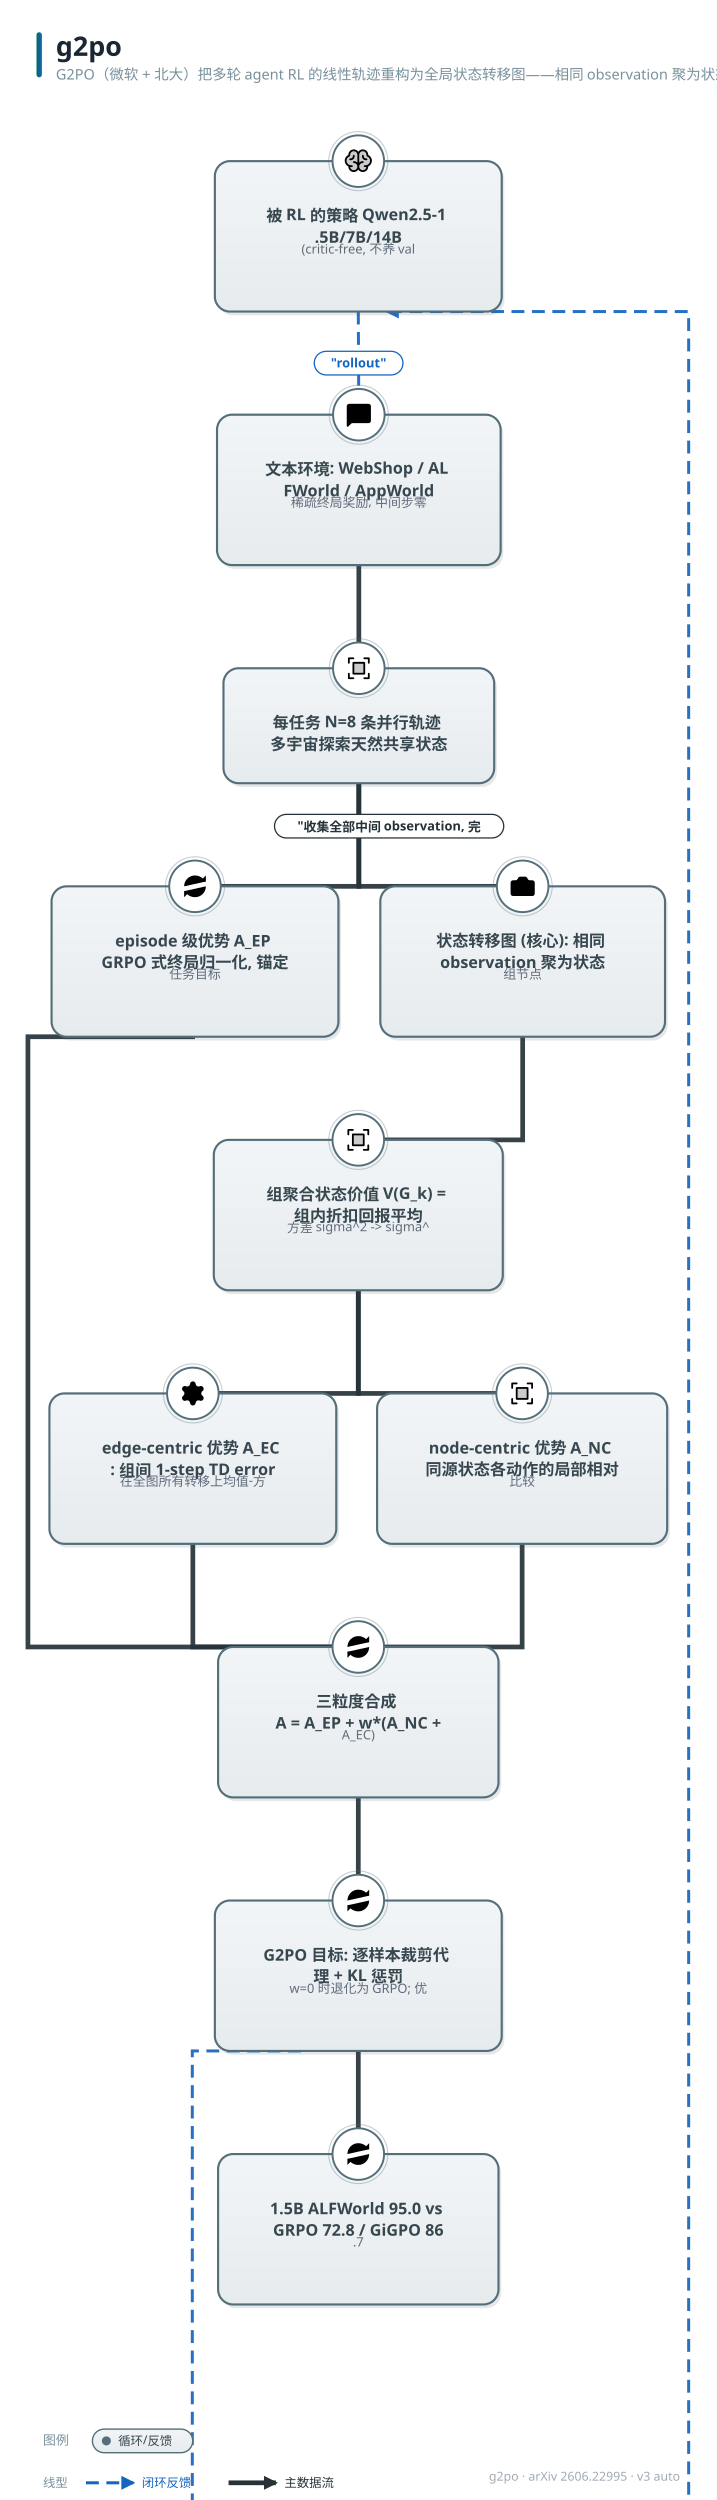
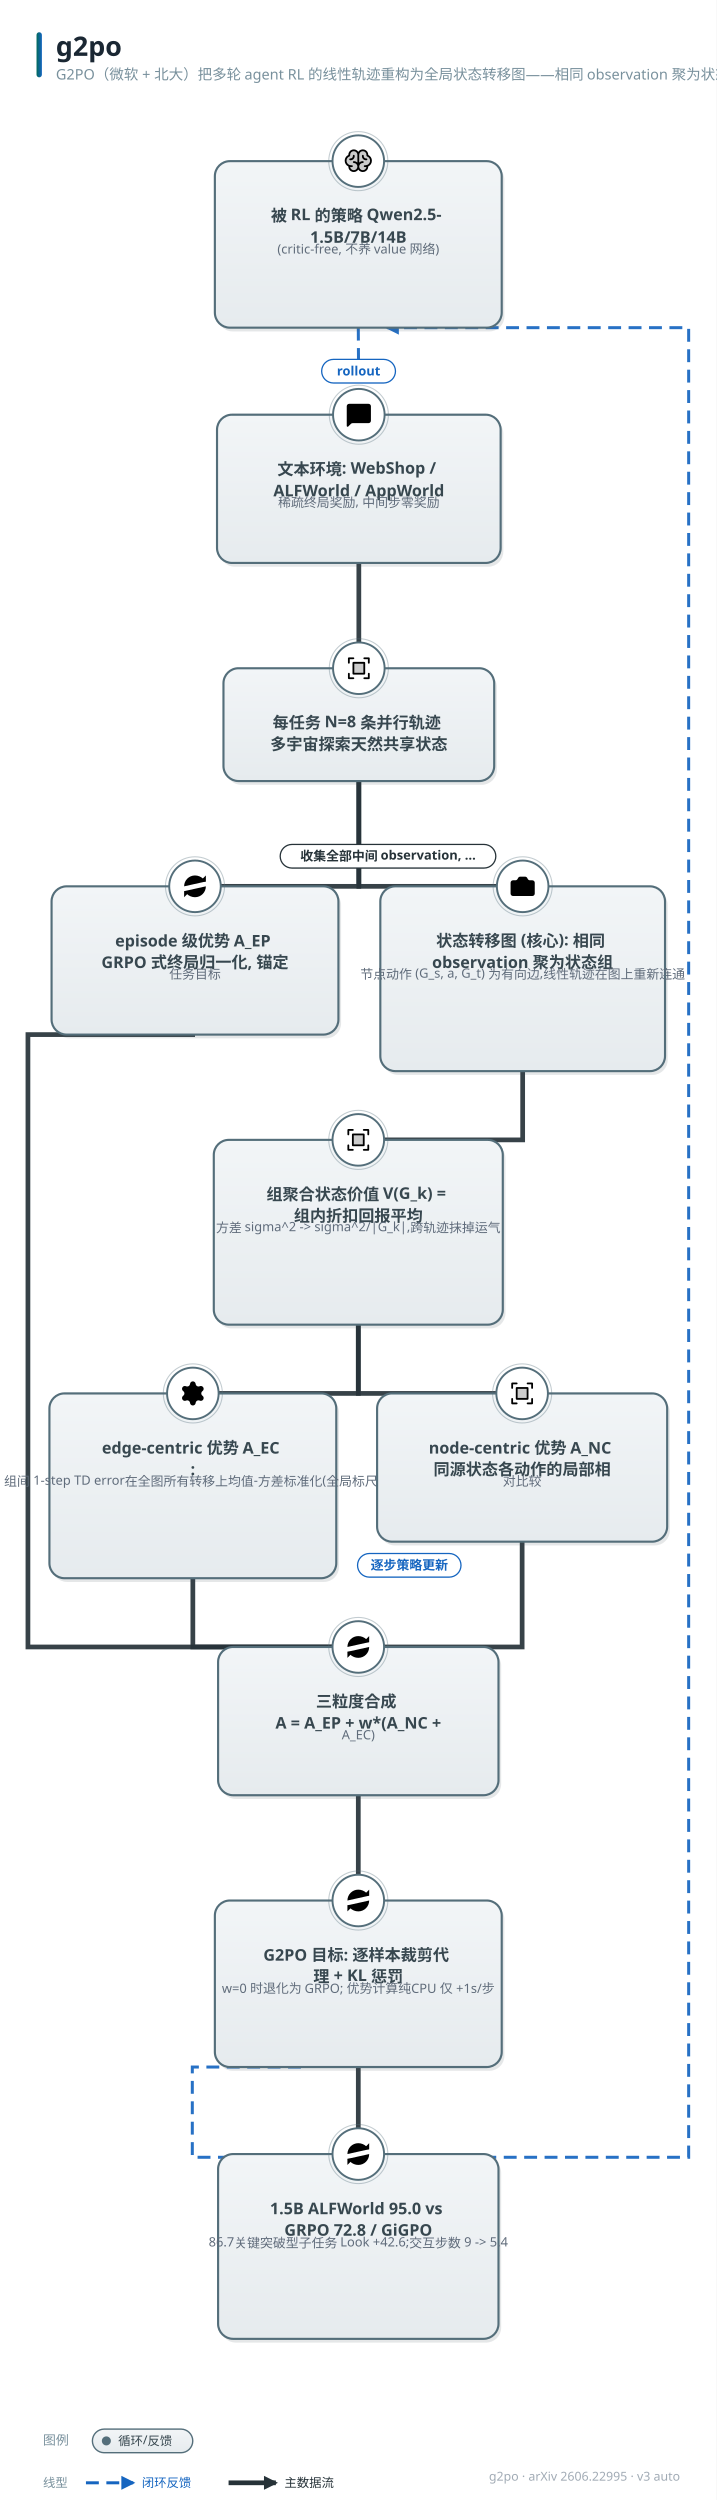
<svg xmlns="http://www.w3.org/2000/svg" width="667" height="2327" viewBox="0 0 667 2327" font-family="'PingFang SC','Hiragino Sans GB','Microsoft YaHei','Segoe UI',sans-serif">
  <style>text{font-family:'PingFang SC','Hiragino Sans GB','Microsoft YaHei','Segoe UI',sans-serif;} .lbl{font-weight:700;}</style>
  <defs>
    <linearGradient id="g-data" x1="0" y1="0" x2="0" y2="1">
      <stop offset="0" stop-color="#f1f9f1" />
      <stop offset="1" stop-color="#e2f0e2" />
    </linearGradient>
    <linearGradient id="g-frozen" x1="0" y1="0" x2="0" y2="1">
      <stop offset="0" stop-color="#f0f7fe" />
      <stop offset="1" stop-color="#dcecfb" />
    </linearGradient>
    <linearGradient id="g-train" x1="0" y1="0" x2="0" y2="1">
      <stop offset="0" stop-color="#fff6e8" />
      <stop offset="1" stop-color="#ffedd4" />
    </linearGradient>
    <linearGradient id="g-loss" x1="0" y1="0" x2="0" y2="1">
      <stop offset="0" stop-color="#fdf0f1" />
      <stop offset="1" stop-color="#f9e0e2" />
    </linearGradient>
    <linearGradient id="g-act" x1="0" y1="0" x2="0" y2="1">
      <stop offset="0" stop-color="#f8f1fb" />
      <stop offset="1" stop-color="#f0e4f7" />
    </linearGradient>
    <linearGradient id="g-loop" x1="0" y1="0" x2="0" y2="1">
      <stop offset="0" stop-color="#f2f5f7" />
      <stop offset="1" stop-color="#e6ebee" />
    </linearGradient>
    <linearGradient id="g-env" x1="0" y1="0" x2="0" y2="1">
      <stop offset="0" stop-color="#eef8f6" />
      <stop offset="1" stop-color="#dcf0ec" />
    </linearGradient>
    <linearGradient id="g-mem" x1="0" y1="0" x2="0" y2="1">
      <stop offset="0" stop-color="#fffef0" />
      <stop offset="1" stop-color="#fdf6d8" />
    </linearGradient>
    <linearGradient id="g-reward" x1="0" y1="0" x2="0" y2="1">
      <stop offset="0" stop-color="#fdf2f7" />
      <stop offset="1" stop-color="#f9e2ed" />
    </linearGradient>
    <linearGradient id="g-key" x1="0" y1="0" x2="0" y2="1">
      <stop offset="0" stop-color="#fffaf0" />
      <stop offset="1" stop-color="#fff1d6" />
    </linearGradient>
    <linearGradient id="g-title" x1="0" y1="0" x2="1" y2="0">
      <stop offset="0" stop-color="#00695c" />
      <stop offset="1" stop-color="#1565c0" />
    </linearGradient>
    <marker id="arr-main" viewBox="0 0 10 10" refX="8.5" refY="5" markerWidth="13" markerHeight="13" markerUnits="userSpaceOnUse" orient="auto-start-reverse">
      <path d="M0 0 L10 5 L0 10 z" fill="#546e7a" />
    </marker>
    <marker id="arr-thick" viewBox="0 0 10 10" refX="8.5" refY="5" markerWidth="13" markerHeight="13" markerUnits="userSpaceOnUse" orient="auto-start-reverse">
      <path d="M0 0 L10 5 L0 10 z" fill="#263238" />
    </marker>
    <marker id="arr-thin" viewBox="0 0 10 10" refX="8.5" refY="5" markerWidth="13" markerHeight="13" markerUnits="userSpaceOnUse" orient="auto-start-reverse">
      <path d="M0 0 L10 5 L0 10 z" fill="#9fb0bb" />
    </marker>
    <marker id="arr-fb" viewBox="0 0 10 10" refX="8.5" refY="5" markerWidth="13" markerHeight="13" markerUnits="userSpaceOnUse" orient="auto-start-reverse">
      <path d="M0 0 L10 5 L0 10 z" fill="#1565c0" />
    </marker>
    <marker id="arr-loss" viewBox="0 0 10 10" refX="8.5" refY="5" markerWidth="13" markerHeight="13" markerUnits="userSpaceOnUse" orient="auto-start-reverse">
      <path d="M0 0 L10 5 L0 10 z" fill="#c62828" />
    </marker>
  </defs>
  <rect width="667" height="2327" fill="#ffffff" />
  <rect x="34" y="30" width="5" height="42" rx="2.5" fill="url(#g-title)" />
  <text x="52" y="52" font-size="25" font-weight="800" fill="#1a2733">g2po</text>
  <text x="52" y="74" font-size="13.5" fill="#78909c">G2PO（微软 + 北大）把多轮 agent RL 的线性轨迹重构为全局状态转移图——相同 observation 聚为状态组节点、动作作为有向边——用 group-aggre</text>
  <text x="633" y="2309" font-size="11.5" fill="#a0aab4" text-anchor="end">g2po · arXiv 2606.22995 · v3 auto</text>
-   <path d="M 333.5 290.0 L 334.0 386.0" fill="none" stroke="#1565c0" stroke-width="2.8" stroke-dasharray="12 7" marker-end="url(#arr-fb)" opacity="0.92" />
-   <path d="M 334.0 526.0 L 334.0 622.0" fill="none" stroke="#263238" stroke-width="4.4" marker-end="url(#arr-thick)" opacity="0.92" />
-   <path d="M 334.0 729.0 L 334.0 825.0 L 486.5 825.0" fill="none" stroke="#263238" stroke-width="4.4" marker-end="url(#arr-thick)" opacity="0.92" />
-   <path d="M 486.5 965.0 L 486.5 1061.0 L 333.5 1061.0" fill="none" stroke="#263238" stroke-width="4.4" marker-end="url(#arr-thick)" opacity="0.92" />
-   <path d="M 333.5 1201.0 L 333.5 1297.0 L 179.5 1297.0" fill="none" stroke="#263238" stroke-width="4.4" marker-end="url(#arr-thick)" opacity="0.92" />
-   <path d="M 333.5 1201.0 L 333.5 1297.0 L 486.0 1297.0" fill="none" stroke="#263238" stroke-width="4.4" marker-end="url(#arr-thick)" opacity="0.92" />
-   <path d="M 334.0 729.0 L 334.0 825.0 L 181.5 825.0" fill="none" stroke="#263238" stroke-width="4.4" marker-end="url(#arr-thick)" opacity="0.92" />
-   <path d="M 179.5 1437.0 L 179.5 1533.0 L 333.5 1533.0" fill="none" stroke="#263238" stroke-width="4.4" marker-end="url(#arr-thick)" opacity="0.92" />
-   <path d="M 486.0 1437.0 L 486.0 1533.0 L 333.5 1533.0" fill="none" stroke="#263238" stroke-width="4.4" marker-end="url(#arr-thick)" opacity="0.92" />
-   <path d="M 181.5 965.0 L 26.0 965.0 L 26.0 1533.0 L 333.5 1533.0" fill="none" stroke="#263238" stroke-width="4.4" marker-end="url(#arr-thick)" opacity="0.92" />
-   <path d="M 333.5 1673.0 L 333.5 1769.0" fill="none" stroke="#263238" stroke-width="4.4" marker-end="url(#arr-thick)" opacity="0.92" />
-   <path d="M 280.1 1909.0 L 179.0 1909.0 L 179.0 3848.0 L 641.0 3848.0 L 641.0 290.0 L 360.2 290.0" fill="none" stroke="#1565c0" stroke-width="2.8" stroke-dasharray="12 7" marker-end="url(#arr-fb)" opacity="0.92" />
-   <path d="M 333.5 1909.0 L 333.5 2005.0" fill="none" stroke="#263238" stroke-width="4.4" marker-end="url(#arr-thick)" opacity="0.92" />
-   <rect x="202.5" y="153.5" width="267" height="140" rx="14" fill="#37474f" opacity="0.13" />
-   <rect x="200" y="150" width="267" height="140" rx="14" fill="url(#g-loop)" stroke="#546e7a" stroke-width="2.0" />
+   <path d="M 333.5 305.0 L 334.0 386.0" fill="none" stroke="#1565c0" stroke-width="2.8" stroke-dasharray="12 7" marker-end="url(#arr-fb)" opacity="0.92" />
+   <path d="M 334.0 524.0 L 334.0 622.0" fill="none" stroke="#263238" stroke-width="4.4" marker-end="url(#arr-thick)" opacity="0.92" />
+   <path d="M 334.0 727.0 L 334.0 825.0 L 486.5 825.0" fill="none" stroke="#263238" stroke-width="4.4" marker-end="url(#arr-thick)" opacity="0.92" />
+   <path d="M 486.5 997.0 L 486.5 1061.0 L 333.5 1061.0" fill="none" stroke="#263238" stroke-width="4.4" marker-end="url(#arr-thick)" opacity="0.92" />
+   <path d="M 333.5 1233.0 L 333.5 1297.0 L 179.5 1297.0" fill="none" stroke="#263238" stroke-width="4.4" marker-end="url(#arr-thick)" opacity="0.92" />
+   <path d="M 333.5 1233.0 L 333.5 1297.0 L 486.0 1297.0" fill="none" stroke="#263238" stroke-width="4.4" marker-end="url(#arr-thick)" opacity="0.92" />
+   <path d="M 334.0 727.0 L 334.0 825.0 L 181.5 825.0" fill="none" stroke="#263238" stroke-width="4.4" marker-end="url(#arr-thick)" opacity="0.92" />
+   <path d="M 179.5 1469.0 L 179.5 1533.0 L 333.5 1533.0" fill="none" stroke="#263238" stroke-width="4.4" marker-end="url(#arr-thick)" opacity="0.92" />
+   <path d="M 486.0 1435.0 L 486.0 1533.0 L 333.5 1533.0" fill="none" stroke="#263238" stroke-width="4.4" marker-end="url(#arr-thick)" opacity="0.92" />
+   <path d="M 181.5 963.0 L 26.0 963.0 L 26.0 1533.0 L 333.5 1533.0" fill="none" stroke="#263238" stroke-width="4.4" marker-end="url(#arr-thick)" opacity="0.92" />
+   <path d="M 333.5 1671.0 L 333.5 1769.0" fill="none" stroke="#263238" stroke-width="4.4" marker-end="url(#arr-thick)" opacity="0.92" />
+   <path d="M 280.1 1924.0 L 179.0 1924.0 L 179.0 2008.0 L 641.0 2008.0 L 641.0 305.0 L 360.2 305.0" fill="none" stroke="#1565c0" stroke-width="2.8" stroke-dasharray="12 7" marker-end="url(#arr-fb)" opacity="0.92" />
+   <path d="M 333.5 1924.0 L 333.5 2005.0" fill="none" stroke="#263238" stroke-width="4.4" marker-end="url(#arr-thick)" opacity="0.92" />
+   <rect x="202.5" y="153.5" width="267" height="155" rx="14" fill="#37474f" opacity="0.13" />
+   <rect x="200" y="150" width="267" height="155" rx="14" fill="url(#g-loop)" stroke="#546e7a" stroke-width="2.0" />
  <circle cx="333.5" cy="150" r="24" fill="#ffffff" stroke="#546e7a" stroke-width="1.8" />
  <circle cx="333.5" cy="150" r="27.5" fill="none" stroke="#546e7a" stroke-width="1" opacity="0.35" />
  <g transform="translate(320.0,136.5) scale(0.1055)">
    <path d="M240,124a48,48,0,0,1-32,45.27h0V176a40,40,0,0,1-80,0,40,40,0,0,1-80,0v-6.73h0a48,48,0,0,1,0-90.54V72a40,40,0,0,1,80,0,40,40,0,0,1,80,0v6.73A48,48,0,0,1,240,124Z" opacity="0.2" />
    <path d="M248,124a56.11,56.11,0,0,0-32-50.61V72a48,48,0,0,0-88-26.49A48,48,0,0,0,40,72v1.39a56,56,0,0,0,0,101.2V176a48,48,0,0,0,88,26.49A48,48,0,0,0,216,176v-1.41A56.09,56.09,0,0,0,248,124ZM88,208a32,32,0,0,1-31.81-28.56A55.87,55.87,0,0,0,64,180h8a8,8,0,0,0,0-16H64A40,40,0,0,1,50.67,86.27,8,8,0,0,0,56,78.73V72a32,32,0,0,1,64,0v68.26A47.8,47.8,0,0,0,88,128a8,8,0,0,0,0,16,32,32,0,0,1,0,64Zm104-44h-8a8,8,0,0,0,0,16h8a55.87,55.87,0,0,0,7.81-.56A32,32,0,1,1,168,144a8,8,0,0,0,0-16,47.8,47.8,0,0,0-32,12.26V72a32,32,0,0,1,64,0v6.73a8,8,0,0,0,5.33,7.54A40,40,0,0,1,192,164Zm16-52a8,8,0,0,1-8,8h-4a36,36,0,0,1-36-36V80a8,8,0,0,1,16,0v4a20,20,0,0,0,20,20h4A8,8,0,0,1,208,112ZM60,120H56a8,8,0,0,1,0-16h4A20,20,0,0,0,80,84V80a8,8,0,0,1,16,0v4A36,36,0,0,1,60,120Z" />
  </g>
  <text x="333.5" y="206" font-size="15" class="lbl" fill="#37474f" text-anchor="middle">
-     <tspan x="333.5" dy="0">被 RL 的策略 Qwen2.5-1</tspan>
-     <tspan x="333.5" dy="20">.5B/7B/14B</tspan>
-   </text>
-   <text x="333.5" y="236" font-size="12" fill="#5f6b7a" text-anchor="middle">(critic-free, 不养 val</text>
-   <rect x="204.5" y="389.5" width="264" height="140" rx="14" fill="#37474f" opacity="0.13" />
-   <rect x="202" y="386" width="264" height="140" rx="14" fill="url(#g-loop)" stroke="#546e7a" stroke-width="2.0" />
+     <tspan x="333.5" dy="0">被 RL 的策略 Qwen2.5-</tspan>
+     <tspan x="333.5" dy="20">1.5B/7B/14B</tspan>
+   </text>
+   <text x="333.5" y="236" font-size="12" fill="#5f6b7a" text-anchor="middle">(critic-free, 不养 value 网
+ 络)</text>
+   <rect x="204.5" y="389.5" width="264" height="138" rx="14" fill="#37474f" opacity="0.13" />
+   <rect x="202" y="386" width="264" height="138" rx="14" fill="url(#g-loop)" stroke="#546e7a" stroke-width="2.0" />
  <circle cx="334.0" cy="386" r="24" fill="#ffffff" stroke="#546e7a" stroke-width="1.8" />
  <circle cx="334.0" cy="386" r="27.5" fill="none" stroke="#546e7a" stroke-width="1" opacity="0.35" />
  <g transform="translate(320.5,372.5) scale(1.125)">
    <path d="M22 17a2 2 0 0 1-2 2H6.828a2 2 0 0 0-1.414.586l-2.202 2.202A.71.71 0 0 1 2 21.286V5a2 2 0 0 1 2-2h16a2 2 0 0 1 2 2z" />
  </g>
  <text x="334.0" y="442" font-size="15" class="lbl" fill="#37474f" text-anchor="middle">
-     <tspan x="334.0" dy="0">文本环境: WebShop / AL</tspan>
-     <tspan x="334.0" dy="20">FWorld / AppWorld</tspan>
-   </text>
-   <text x="334.0" y="472" font-size="12" fill="#5f6b7a" text-anchor="middle">稀疏终局奖励, 中间步零</text>
-   <rect x="210.5" y="625.5" width="252" height="107" rx="14" fill="#37474f" opacity="0.13" />
-   <rect x="208" y="622" width="252" height="107" rx="14" fill="url(#g-loop)" stroke="#546e7a" stroke-width="2.0" />
+     <tspan x="334.0" dy="0">文本环境: WebShop /</tspan>
+     <tspan x="334.0" dy="20">ALFWorld / AppWorld</tspan>
+   </text>
+   <text x="334.0" y="472" font-size="12" fill="#5f6b7a" text-anchor="middle">稀疏终局奖励, 中间步零奖励</text>
+   <rect x="210.5" y="625.5" width="252" height="105" rx="14" fill="#37474f" opacity="0.13" />
+   <rect x="208" y="622" width="252" height="105" rx="14" fill="url(#g-loop)" stroke="#546e7a" stroke-width="2.0" />
  <circle cx="334.0" cy="622" r="24" fill="#ffffff" stroke="#546e7a" stroke-width="1.8" />
  <circle cx="334.0" cy="622" r="27.5" fill="none" stroke="#546e7a" stroke-width="1" opacity="0.35" />
  <g transform="translate(320.5,608.5) scale(0.1055)">
    <path d="M176,80v96H80V80Z" opacity="0.2" />
    <path d="M224,40V80a8,8,0,0,1-16,0V48H176a8,8,0,0,1,0-16h40A8,8,0,0,1,224,40ZM80,208H48V176a8,8,0,0,0-16,0v40a8,8,0,0,0,8,8H80a8,8,0,0,0,0-16Zm136-40a8,8,0,0,0-8,8v32H176a8,8,0,0,0,0,16h40a8,8,0,0,0,8-8V176A8,8,0,0,0,216,168ZM40,88a8,8,0,0,0,8-8V48H80a8,8,0,0,0,0-16H40a8,8,0,0,0-8,8V80A8,8,0,0,0,40,88ZM80,72h96a8,8,0,0,1,8,8v96a8,8,0,0,1-8,8H80a8,8,0,0,1-8-8V80A8,8,0,0,1,80,72Zm8,96h80V88H88Z" />
  </g>
  <text x="334.0" y="678" font-size="15" class="lbl" fill="#37474f" text-anchor="middle">
    <tspan x="334.0" dy="0">每任务 N=8 条并行轨迹</tspan>
    <tspan x="334.0" dy="20">多宇宙探索天然共享状态</tspan>
  </text>
-   <rect x="356.5" y="828.5" width="265" height="140" rx="14" fill="#37474f" opacity="0.13" />
-   <rect x="354" y="825" width="265" height="140" rx="14" fill="url(#g-loop)" stroke="#546e7a" stroke-width="2.0" />
+   <rect x="356.5" y="828.5" width="265" height="172" rx="14" fill="#37474f" opacity="0.13" />
+   <rect x="354" y="825" width="265" height="172" rx="14" fill="url(#g-loop)" stroke="#546e7a" stroke-width="2.0" />
  <circle cx="486.5" cy="825" r="24" fill="#ffffff" stroke="#546e7a" stroke-width="1.8" />
  <circle cx="486.5" cy="825" r="27.5" fill="none" stroke="#546e7a" stroke-width="1" opacity="0.35" />
  <g transform="translate(473.0,811.5) scale(1.125)">
    <path d="M13.997 4a2 2 0 0 1 1.76 1.05l.486.9A2 2 0 0 0 18.003 7H20a2 2 0 0 1 2 2v9a2 2 0 0 1-2 2H4a2 2 0 0 1-2-2V9a2 2 0 0 1 2-2h1.997a2 2 0 0 0 1.759-1.048l.489-.904A2 2 0 0 1 10.004 4z" />
    <circle cx="12" cy="13" r="3" />
  </g>
  <text x="486.5" y="881" font-size="15" class="lbl" fill="#37474f" text-anchor="middle">
    <tspan x="486.5" dy="0">状态转移图 (核心): 相同</tspan>
-     <tspan x="486.5" dy="20"> observation 聚为状态</tspan>
-   </text>
-   <text x="486.5" y="911" font-size="12" fill="#5f6b7a" text-anchor="middle">组节点</text>
-   <rect x="201.5" y="1064.5" width="269" height="140" rx="14" fill="#37474f" opacity="0.13" />
-   <rect x="199" y="1061" width="269" height="140" rx="14" fill="url(#g-loop)" stroke="#546e7a" stroke-width="2.0" />
+     <tspan x="486.5" dy="20">observation 聚为状态组</tspan>
+   </text>
+   <text x="486.5" y="911" font-size="12" fill="#5f6b7a" text-anchor="middle">节点
+ 动作 (G_s, a, G_t) 为有向边,
+ 线性轨迹在图上重新连通</text>
+   <rect x="201.5" y="1064.5" width="269" height="172" rx="14" fill="#37474f" opacity="0.13" />
+   <rect x="199" y="1061" width="269" height="172" rx="14" fill="url(#g-loop)" stroke="#546e7a" stroke-width="2.0" />
  <circle cx="333.5" cy="1061" r="24" fill="#ffffff" stroke="#546e7a" stroke-width="1.8" />
  <circle cx="333.5" cy="1061" r="27.5" fill="none" stroke="#546e7a" stroke-width="1" opacity="0.35" />
  <g transform="translate(320.0,1047.5) scale(0.1055)">
    <path d="M176,80v96H80V80Z" opacity="0.2" />
    <path d="M224,40V80a8,8,0,0,1-16,0V48H176a8,8,0,0,1,0-16h40A8,8,0,0,1,224,40ZM80,208H48V176a8,8,0,0,0-16,0v40a8,8,0,0,0,8,8H80a8,8,0,0,0,0-16Zm136-40a8,8,0,0,0-8,8v32H176a8,8,0,0,0,0,16h40a8,8,0,0,0,8-8V176A8,8,0,0,0,216,168ZM40,88a8,8,0,0,0,8-8V48H80a8,8,0,0,0,0-16H40a8,8,0,0,0-8,8V80A8,8,0,0,0,40,88ZM80,72h96a8,8,0,0,1,8,8v96a8,8,0,0,1-8,8H80a8,8,0,0,1-8-8V80A8,8,0,0,1,80,72Zm8,96h80V88H88Z" />
  </g>
  <text x="333.5" y="1117" font-size="15" class="lbl" fill="#37474f" text-anchor="middle">
    <tspan x="333.5" dy="0">组聚合状态价值 V(G_k) =</tspan>
-     <tspan x="333.5" dy="20"> 组内折扣回报平均</tspan>
-   </text>
-   <text x="333.5" y="1147" font-size="12" fill="#5f6b7a" text-anchor="middle">方差 sigma^2 -&gt; sigma^</text>
-   <rect x="48.5" y="1300.5" width="267" height="140" rx="14" fill="#37474f" opacity="0.13" />
-   <rect x="46" y="1297" width="267" height="140" rx="14" fill="url(#g-loop)" stroke="#546e7a" stroke-width="2.0" />
+     <tspan x="333.5" dy="20">组内折扣回报平均</tspan>
+   </text>
+   <text x="333.5" y="1147" font-size="12" fill="#5f6b7a" text-anchor="middle">方差 sigma^2 -&gt; sigma^2/|G_k|
+ ,
+ 跨轨迹抹掉运气</text>
+   <rect x="48.5" y="1300.5" width="267" height="172" rx="14" fill="#37474f" opacity="0.13" />
+   <rect x="46" y="1297" width="267" height="172" rx="14" fill="url(#g-loop)" stroke="#546e7a" stroke-width="2.0" />
  <circle cx="179.5" cy="1297" r="24" fill="#ffffff" stroke="#546e7a" stroke-width="1.8" />
  <circle cx="179.5" cy="1297" r="27.5" fill="none" stroke="#546e7a" stroke-width="1" opacity="0.35" />
  <g transform="translate(166.0,1283.5) scale(1.125)">
    <path d="M9.671 4.136a2.34 2.34 0 0 1 4.659 0 2.34 2.34 0 0 0 3.319 1.915 2.34 2.34 0 0 1 2.33 4.033 2.34 2.34 0 0 0 0 3.831 2.34 2.34 0 0 1-2.33 4.033 2.34 2.34 0 0 0-3.319 1.915 2.34 2.34 0 0 1-4.659 0 2.34 2.34 0 0 0-3.32-1.915 2.34 2.34 0 0 1-2.33-4.033 2.34 2.34 0 0 0 0-3.831A2.34 2.34 0 0 1 6.35 6.051a2.34 2.34 0 0 0 3.319-1.915" />
    <circle cx="12" cy="12" r="3" />
  </g>
  <text x="179.5" y="1353" font-size="15" class="lbl" fill="#37474f" text-anchor="middle">
    <tspan x="179.5" dy="0">edge-centric 优势 A_EC</tspan>
-     <tspan x="179.5" dy="20">: 组间 1-step TD error</tspan>
-   </text>
-   <text x="179.5" y="1383" font-size="12" fill="#5f6b7a" text-anchor="middle">在全图所有转移上均值-方</text>
-   <rect x="353.5" y="1300.5" width="270" height="140" rx="14" fill="#37474f" opacity="0.13" />
-   <rect x="351" y="1297" width="270" height="140" rx="14" fill="url(#g-loop)" stroke="#546e7a" stroke-width="2.0" />
+     <tspan x="179.5" dy="20">:</tspan>
+   </text>
+   <text x="179.5" y="1383" font-size="12" fill="#5f6b7a" text-anchor="middle">组间 1-step TD error
+ 在全图所有转移上均值-方差标准化
+ (全局标尺)</text>
+   <rect x="353.5" y="1300.5" width="270" height="138" rx="14" fill="#37474f" opacity="0.13" />
+   <rect x="351" y="1297" width="270" height="138" rx="14" fill="url(#g-loop)" stroke="#546e7a" stroke-width="2.0" />
  <circle cx="486.0" cy="1297" r="24" fill="#ffffff" stroke="#546e7a" stroke-width="1.8" />
  <circle cx="486.0" cy="1297" r="27.5" fill="none" stroke="#546e7a" stroke-width="1" opacity="0.35" />
  <g transform="translate(472.5,1283.5) scale(0.1055)">
    <path d="M176,80v96H80V80Z" opacity="0.2" />
    <path d="M224,40V80a8,8,0,0,1-16,0V48H176a8,8,0,0,1,0-16h40A8,8,0,0,1,224,40ZM80,208H48V176a8,8,0,0,0-16,0v40a8,8,0,0,0,8,8H80a8,8,0,0,0,0-16Zm136-40a8,8,0,0,0-8,8v32H176a8,8,0,0,0,0,16h40a8,8,0,0,0,8-8V176A8,8,0,0,0,216,168ZM40,88a8,8,0,0,0,8-8V48H80a8,8,0,0,0,0-16H40a8,8,0,0,0-8,8V80A8,8,0,0,0,40,88ZM80,72h96a8,8,0,0,1,8,8v96a8,8,0,0,1-8,8H80a8,8,0,0,1-8-8V80A8,8,0,0,1,80,72Zm8,96h80V88H88Z" />
  </g>
  <text x="486.0" y="1353" font-size="15" class="lbl" fill="#37474f" text-anchor="middle">
    <tspan x="486.0" dy="0">node-centric 优势 A_NC</tspan>
-     <tspan x="486.0" dy="20">同源状态各动作的局部相对</tspan>
-   </text>
-   <text x="486.0" y="1383" font-size="12" fill="#5f6b7a" text-anchor="middle">比较</text>
-   <rect x="50.5" y="828.5" width="267" height="140" rx="14" fill="#37474f" opacity="0.13" />
-   <rect x="48" y="825" width="267" height="140" rx="14" fill="url(#g-loop)" stroke="#546e7a" stroke-width="2.0" />
+     <tspan x="486.0" dy="20">同源状态各动作的局部相</tspan>
+   </text>
+   <text x="486.0" y="1383" font-size="12" fill="#5f6b7a" text-anchor="middle">对比较</text>
+   <rect x="50.5" y="828.5" width="267" height="138" rx="14" fill="#37474f" opacity="0.13" />
+   <rect x="48" y="825" width="267" height="138" rx="14" fill="url(#g-loop)" stroke="#546e7a" stroke-width="2.0" />
  <circle cx="181.5" cy="825" r="24" fill="#ffffff" stroke="#546e7a" stroke-width="1.8" />
  <circle cx="181.5" cy="825" r="27.5" fill="none" stroke="#546e7a" stroke-width="1" opacity="0.35" />
  <g transform="translate(168.0,811.5) scale(1.125)">
    <path d="M3 12a9 9 0 0 1 9-9 9.75 9.75 0 0 1 6.74 2.74L21 8" />
    <path d="M21 3v5h-5" />
    <path d="M21 12a9 9 0 0 1-9 9 9.75 9.75 0 0 1-6.74-2.74L3 16" />
    <path d="M8 16H3v5" />
  </g>
  <text x="181.5" y="881" font-size="15" class="lbl" fill="#37474f" text-anchor="middle">
    <tspan x="181.5" dy="0">episode 级优势 A_EP</tspan>
    <tspan x="181.5" dy="20">GRPO 式终局归一化, 锚定</tspan>
  </text>
  <text x="181.5" y="911" font-size="12" fill="#5f6b7a" text-anchor="middle">任务目标</text>
-   <rect x="205.5" y="1536.5" width="261" height="140" rx="14" fill="#37474f" opacity="0.13" />
-   <rect x="203" y="1533" width="261" height="140" rx="14" fill="url(#g-loop)" stroke="#546e7a" stroke-width="2.0" />
+   <rect x="205.5" y="1536.5" width="261" height="138" rx="14" fill="#37474f" opacity="0.13" />
+   <rect x="203" y="1533" width="261" height="138" rx="14" fill="url(#g-loop)" stroke="#546e7a" stroke-width="2.0" />
  <circle cx="333.5" cy="1533" r="24" fill="#ffffff" stroke="#546e7a" stroke-width="1.8" />
  <circle cx="333.5" cy="1533" r="27.5" fill="none" stroke="#546e7a" stroke-width="1" opacity="0.35" />
  <g transform="translate(320.0,1519.5) scale(1.125)">
    <path d="M3 12a9 9 0 0 1 9-9 9.75 9.75 0 0 1 6.74 2.74L21 8" />
    <path d="M21 3v5h-5" />
    <path d="M21 12a9 9 0 0 1-9 9 9.75 9.75 0 0 1-6.74-2.74L3 16" />
    <path d="M8 16H3v5" />
  </g>
  <text x="333.5" y="1589" font-size="15" class="lbl" fill="#37474f" text-anchor="middle">
    <tspan x="333.5" dy="0">三粒度合成</tspan>
-     <tspan x="333.5" dy="20">A = A_EP + w*(A_NC + </tspan>
+     <tspan x="333.5" dy="20">A = A_EP + w*(A_NC +</tspan>
  </text>
  <text x="333.5" y="1619" font-size="12" fill="#5f6b7a" text-anchor="middle">A_EC)</text>
-   <rect x="202.5" y="1772.5" width="267" height="140" rx="14" fill="#37474f" opacity="0.13" />
-   <rect x="200" y="1769" width="267" height="140" rx="14" fill="url(#g-loop)" stroke="#546e7a" stroke-width="2.0" />
+   <rect x="202.5" y="1772.5" width="267" height="155" rx="14" fill="#37474f" opacity="0.13" />
+   <rect x="200" y="1769" width="267" height="155" rx="14" fill="url(#g-loop)" stroke="#546e7a" stroke-width="2.0" />
  <circle cx="333.5" cy="1769" r="24" fill="#ffffff" stroke="#546e7a" stroke-width="1.8" />
  <circle cx="333.5" cy="1769" r="27.5" fill="none" stroke="#546e7a" stroke-width="1" opacity="0.35" />
  <g transform="translate(320.0,1755.5) scale(1.125)">
    <path d="M3 12a9 9 0 0 1 9-9 9.75 9.75 0 0 1 6.74 2.74L21 8" />
    <path d="M21 3v5h-5" />
    <path d="M21 12a9 9 0 0 1-9 9 9.75 9.75 0 0 1-6.74-2.74L3 16" />
    <path d="M8 16H3v5" />
  </g>
  <text x="333.5" y="1825" font-size="15" class="lbl" fill="#37474f" text-anchor="middle">
    <tspan x="333.5" dy="0">G2PO 目标: 逐样本裁剪代</tspan>
    <tspan x="333.5" dy="20">理 + KL 惩罚</tspan>
  </text>
-   <text x="333.5" y="1855" font-size="12" fill="#5f6b7a" text-anchor="middle">w=0 时退化为 GRPO; 优</text>
-   <rect x="205.5" y="2008.5" width="261" height="140" rx="14" fill="#37474f" opacity="0.13" />
-   <rect x="203" y="2005" width="261" height="140" rx="14" fill="url(#g-loop)" stroke="#546e7a" stroke-width="2.0" />
+   <text x="333.5" y="1855" font-size="12" fill="#5f6b7a" text-anchor="middle">w=0 时退化为 GRPO; 优势计算纯
+ CPU 仅 +1s/步</text>
+   <rect x="205.5" y="2008.5" width="261" height="172" rx="14" fill="#37474f" opacity="0.13" />
+   <rect x="203" y="2005" width="261" height="172" rx="14" fill="url(#g-loop)" stroke="#546e7a" stroke-width="2.0" />
  <circle cx="333.5" cy="2005" r="24" fill="#ffffff" stroke="#546e7a" stroke-width="1.8" />
  <circle cx="333.5" cy="2005" r="27.5" fill="none" stroke="#546e7a" stroke-width="1" opacity="0.35" />
  <g transform="translate(320.0,1991.5) scale(1.125)">
    <path d="M3 12a9 9 0 0 1 9-9 9.75 9.75 0 0 1 6.74 2.74L21 8" />
    <path d="M21 3v5h-5" />
    <path d="M21 12a9 9 0 0 1-9 9 9.75 9.75 0 0 1-6.74-2.74L3 16" />
    <path d="M8 16H3v5" />
  </g>
  <text x="333.5" y="2061" font-size="15" class="lbl" fill="#37474f" text-anchor="middle">
    <tspan x="333.5" dy="0">1.5B ALFWorld 95.0 vs</tspan>
-     <tspan x="333.5" dy="20"> GRPO 72.8 / GiGPO 86</tspan>
-   </text>
-   <text x="333.5" y="2091" font-size="12" fill="#5f6b7a" text-anchor="middle">.7</text>
-   <g transform="translate(333.8,338.0)">
-     <rect x="-41.3" y="-11" width="82.6" height="22" rx="11" fill="#ffffff" stroke="#1565c0" stroke-width="1.2" />
-     <text y="4" font-size="12" fill="#1565c0" font-weight="600" text-anchor="middle">"rollout"</text>
-   </g>
-   <g transform="translate(362.2,769.0)">
-     <rect x="-106.7" y="-11" width="213.4" height="22" rx="11" fill="#ffffff" stroke="#263238" stroke-width="1.2" />
-     <text y="4" font-size="12" fill="#263238" font-weight="600" text-anchor="middle">"收集全部中间 observation, 完</text>
-   </g>
-   <g transform="translate(641.0,3179.6)">
-     <rect x="-55.1" y="-11" width="110.2" height="22" rx="11" fill="#ffffff" stroke="#1565c0" stroke-width="1.2" />
-     <text y="4" font-size="12" fill="#1565c0" font-weight="600" text-anchor="middle">"逐步策略更新"</text>
+     <tspan x="333.5" dy="20">GRPO 72.8 / GiGPO</tspan>
+   </text>
+   <text x="333.5" y="2091" font-size="12" fill="#5f6b7a" text-anchor="middle">86.7
+ 关键突破型子任务 Look +42.6;
+ 交互步数 9 -&gt; 5.4</text>
+   <g transform="translate(333.8,345.5)">
+     <rect x="-34.4" y="-11" width="68.7" height="22" rx="11" fill="#ffffff" stroke="#1565c0" stroke-width="1.2" />
+     <text y="4" font-size="12" fill="#1565c0" font-weight="600" text-anchor="middle">rollout</text>
+   </g>
+   <g transform="translate(361.2,797.0)">
+     <rect x="-100.4" y="-11" width="200.7" height="22" rx="11" fill="#ffffff" stroke="#263238" stroke-width="1.2" />
+     <text y="4" font-size="12" fill="#263238" font-weight="600" text-anchor="middle">收集全部中间 observation, …</text>
+   </g>
+   <g transform="translate(381.0,1457.0)">
+     <rect x="-48.2" y="-11" width="96.3" height="22" rx="11" fill="#ffffff" stroke="#1565c0" stroke-width="1.2" />
+     <text y="4" font-size="12" fill="#1565c0" font-weight="600" text-anchor="middle">逐步策略更新</text>
  </g>
  <text x="40" y="2275.5" font-size="12" fill="#78909c">图例</text>
  <g>
    <rect x="86" y="2261" width="93.43" height="22" rx="11" fill="url(#g-loop)" stroke="#546e7a" stroke-width="1.3" />
    <circle cx="99" cy="2272" r="4.2" fill="#546e7a" />
    <text x="110" y="2276" font-size="11.5" fill="#37474f">循环/反馈</text>
  </g>
  <text x="40" y="2315" font-size="11.5" fill="#78909c">线型</text>
  <g>
    <path d="M 80 2311 h 44" stroke="#1565c0" stroke-width="2.8" stroke-dasharray="12 7" marker-end="url(#arr-fb)" />
    <text x="132" y="2315" font-size="11.5" fill="#1565c0">闭环反馈</text>
  </g>
  <g>
    <path d="M 212.76 2311 h 44" stroke="#263238" stroke-width="4.4" marker-end="url(#arr-thick)" />
    <text x="264.76" y="2315" font-size="11.5" fill="#263238">主数据流</text>
  </g>
</svg>
